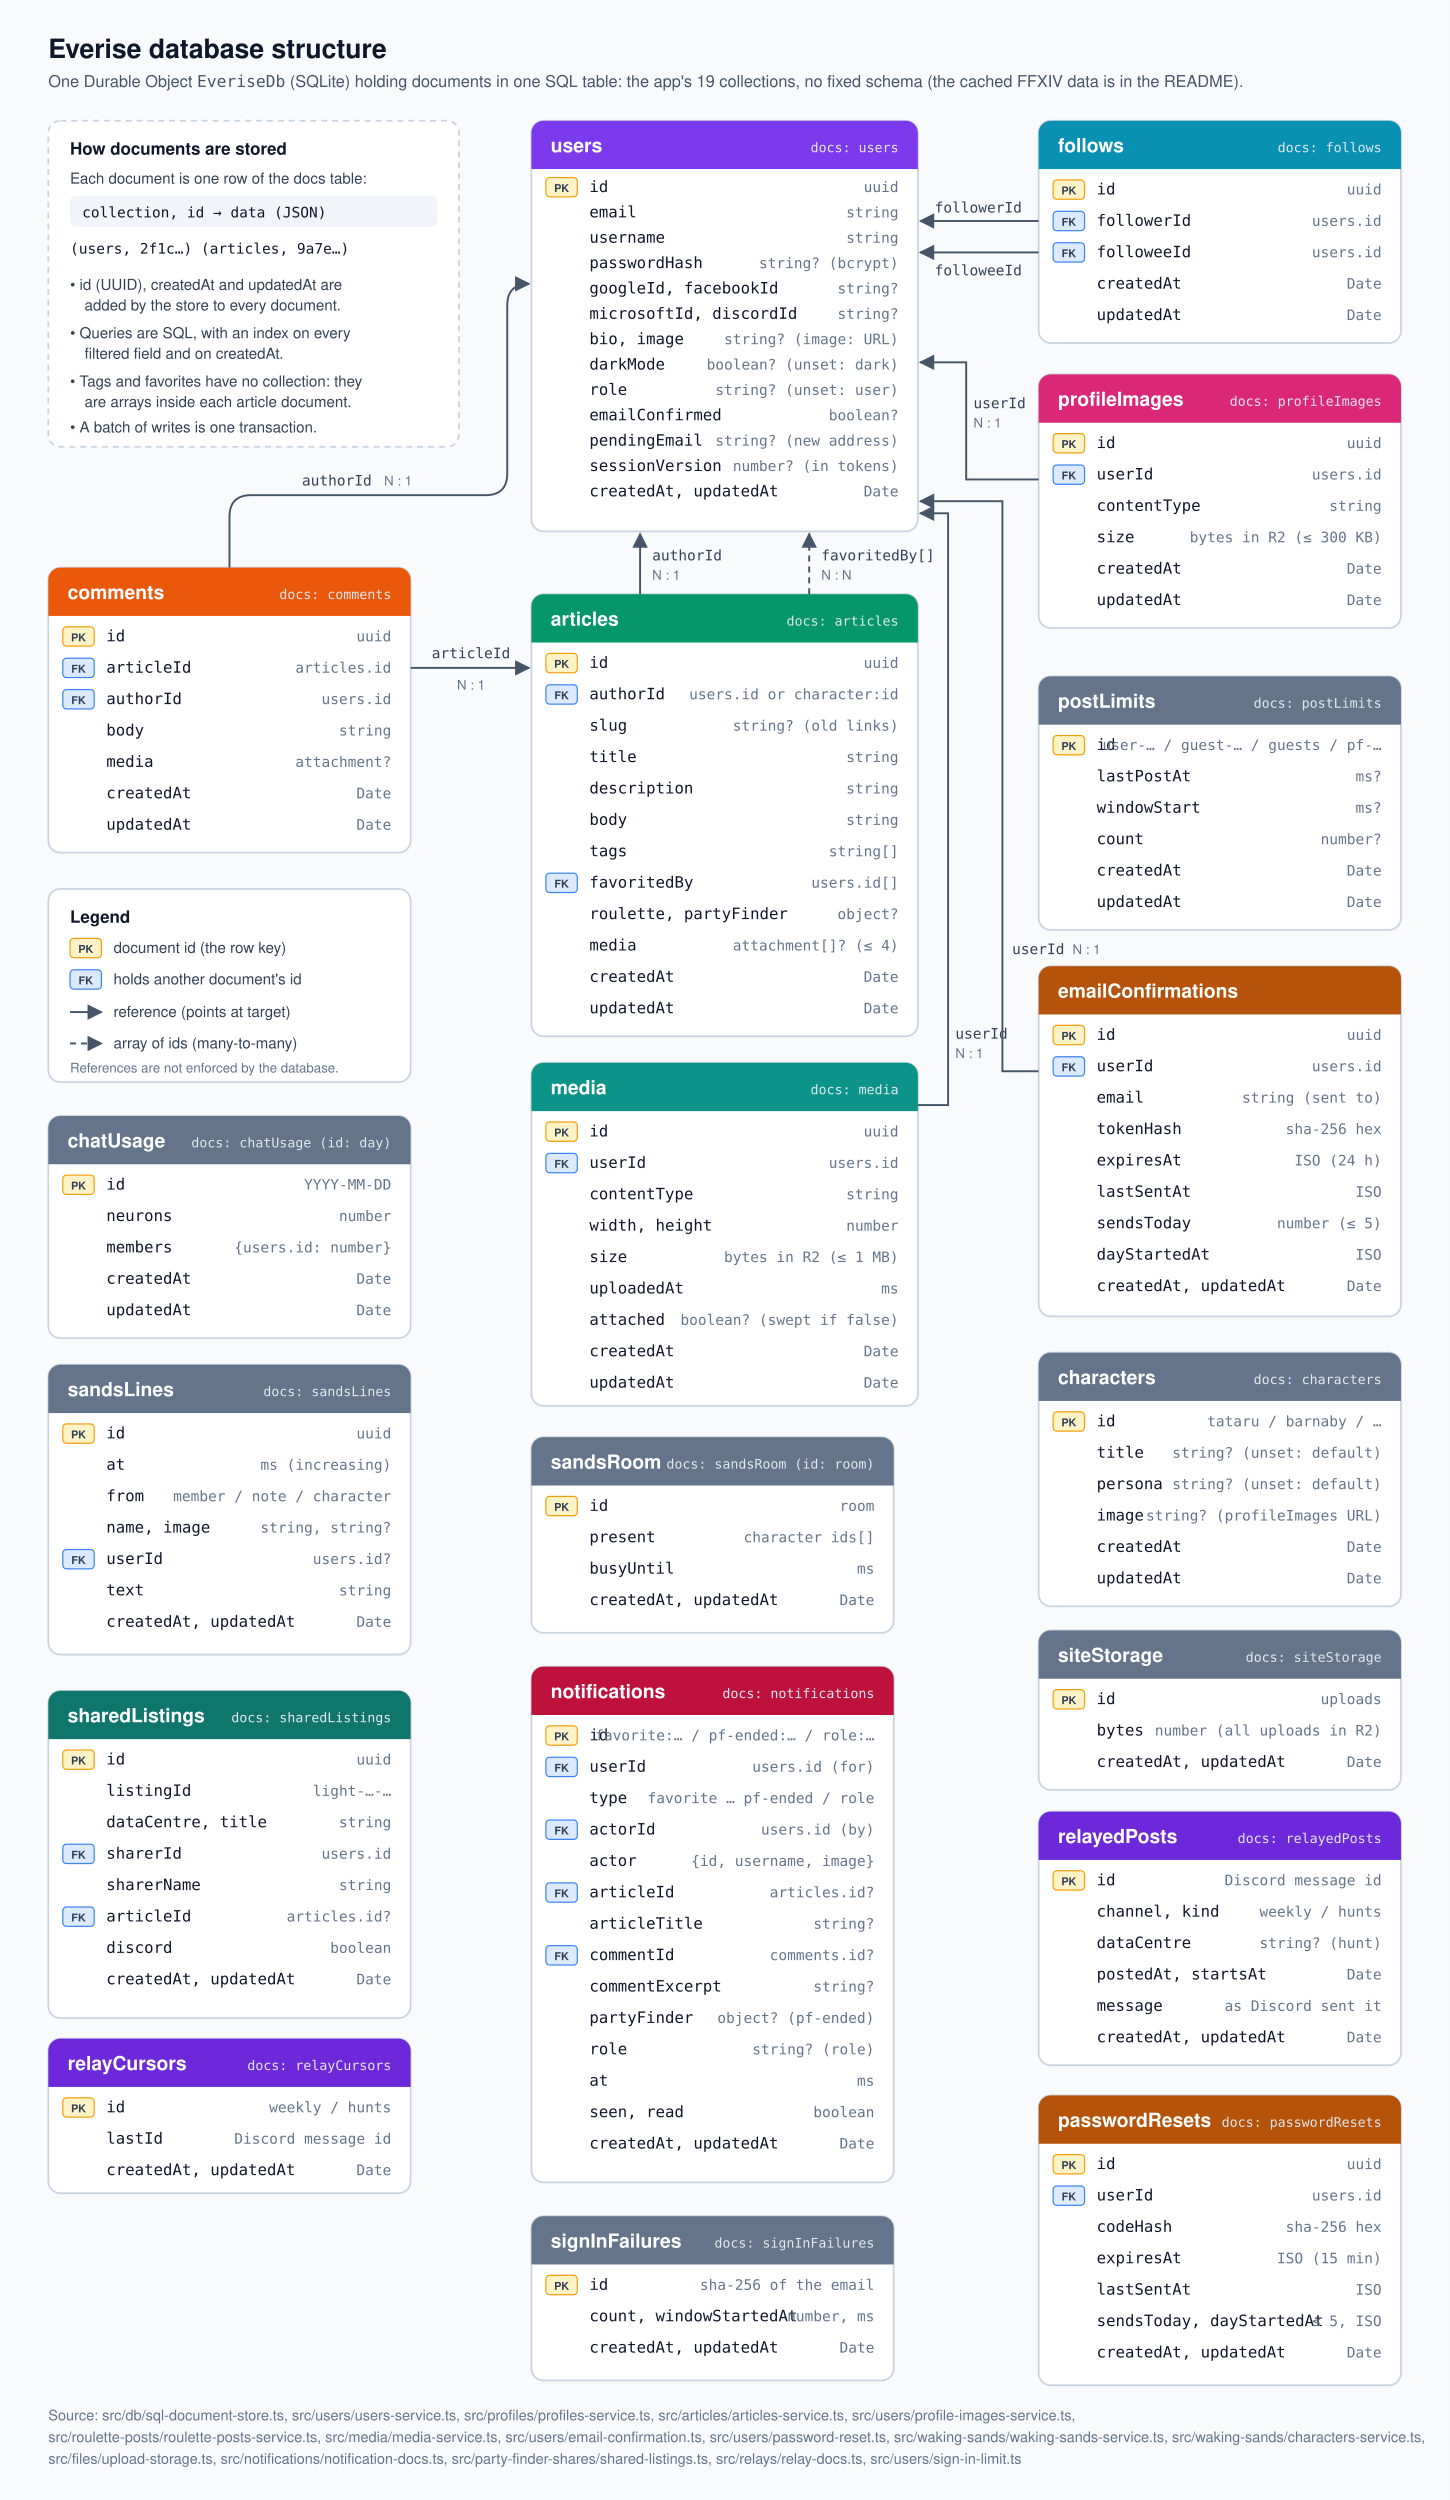
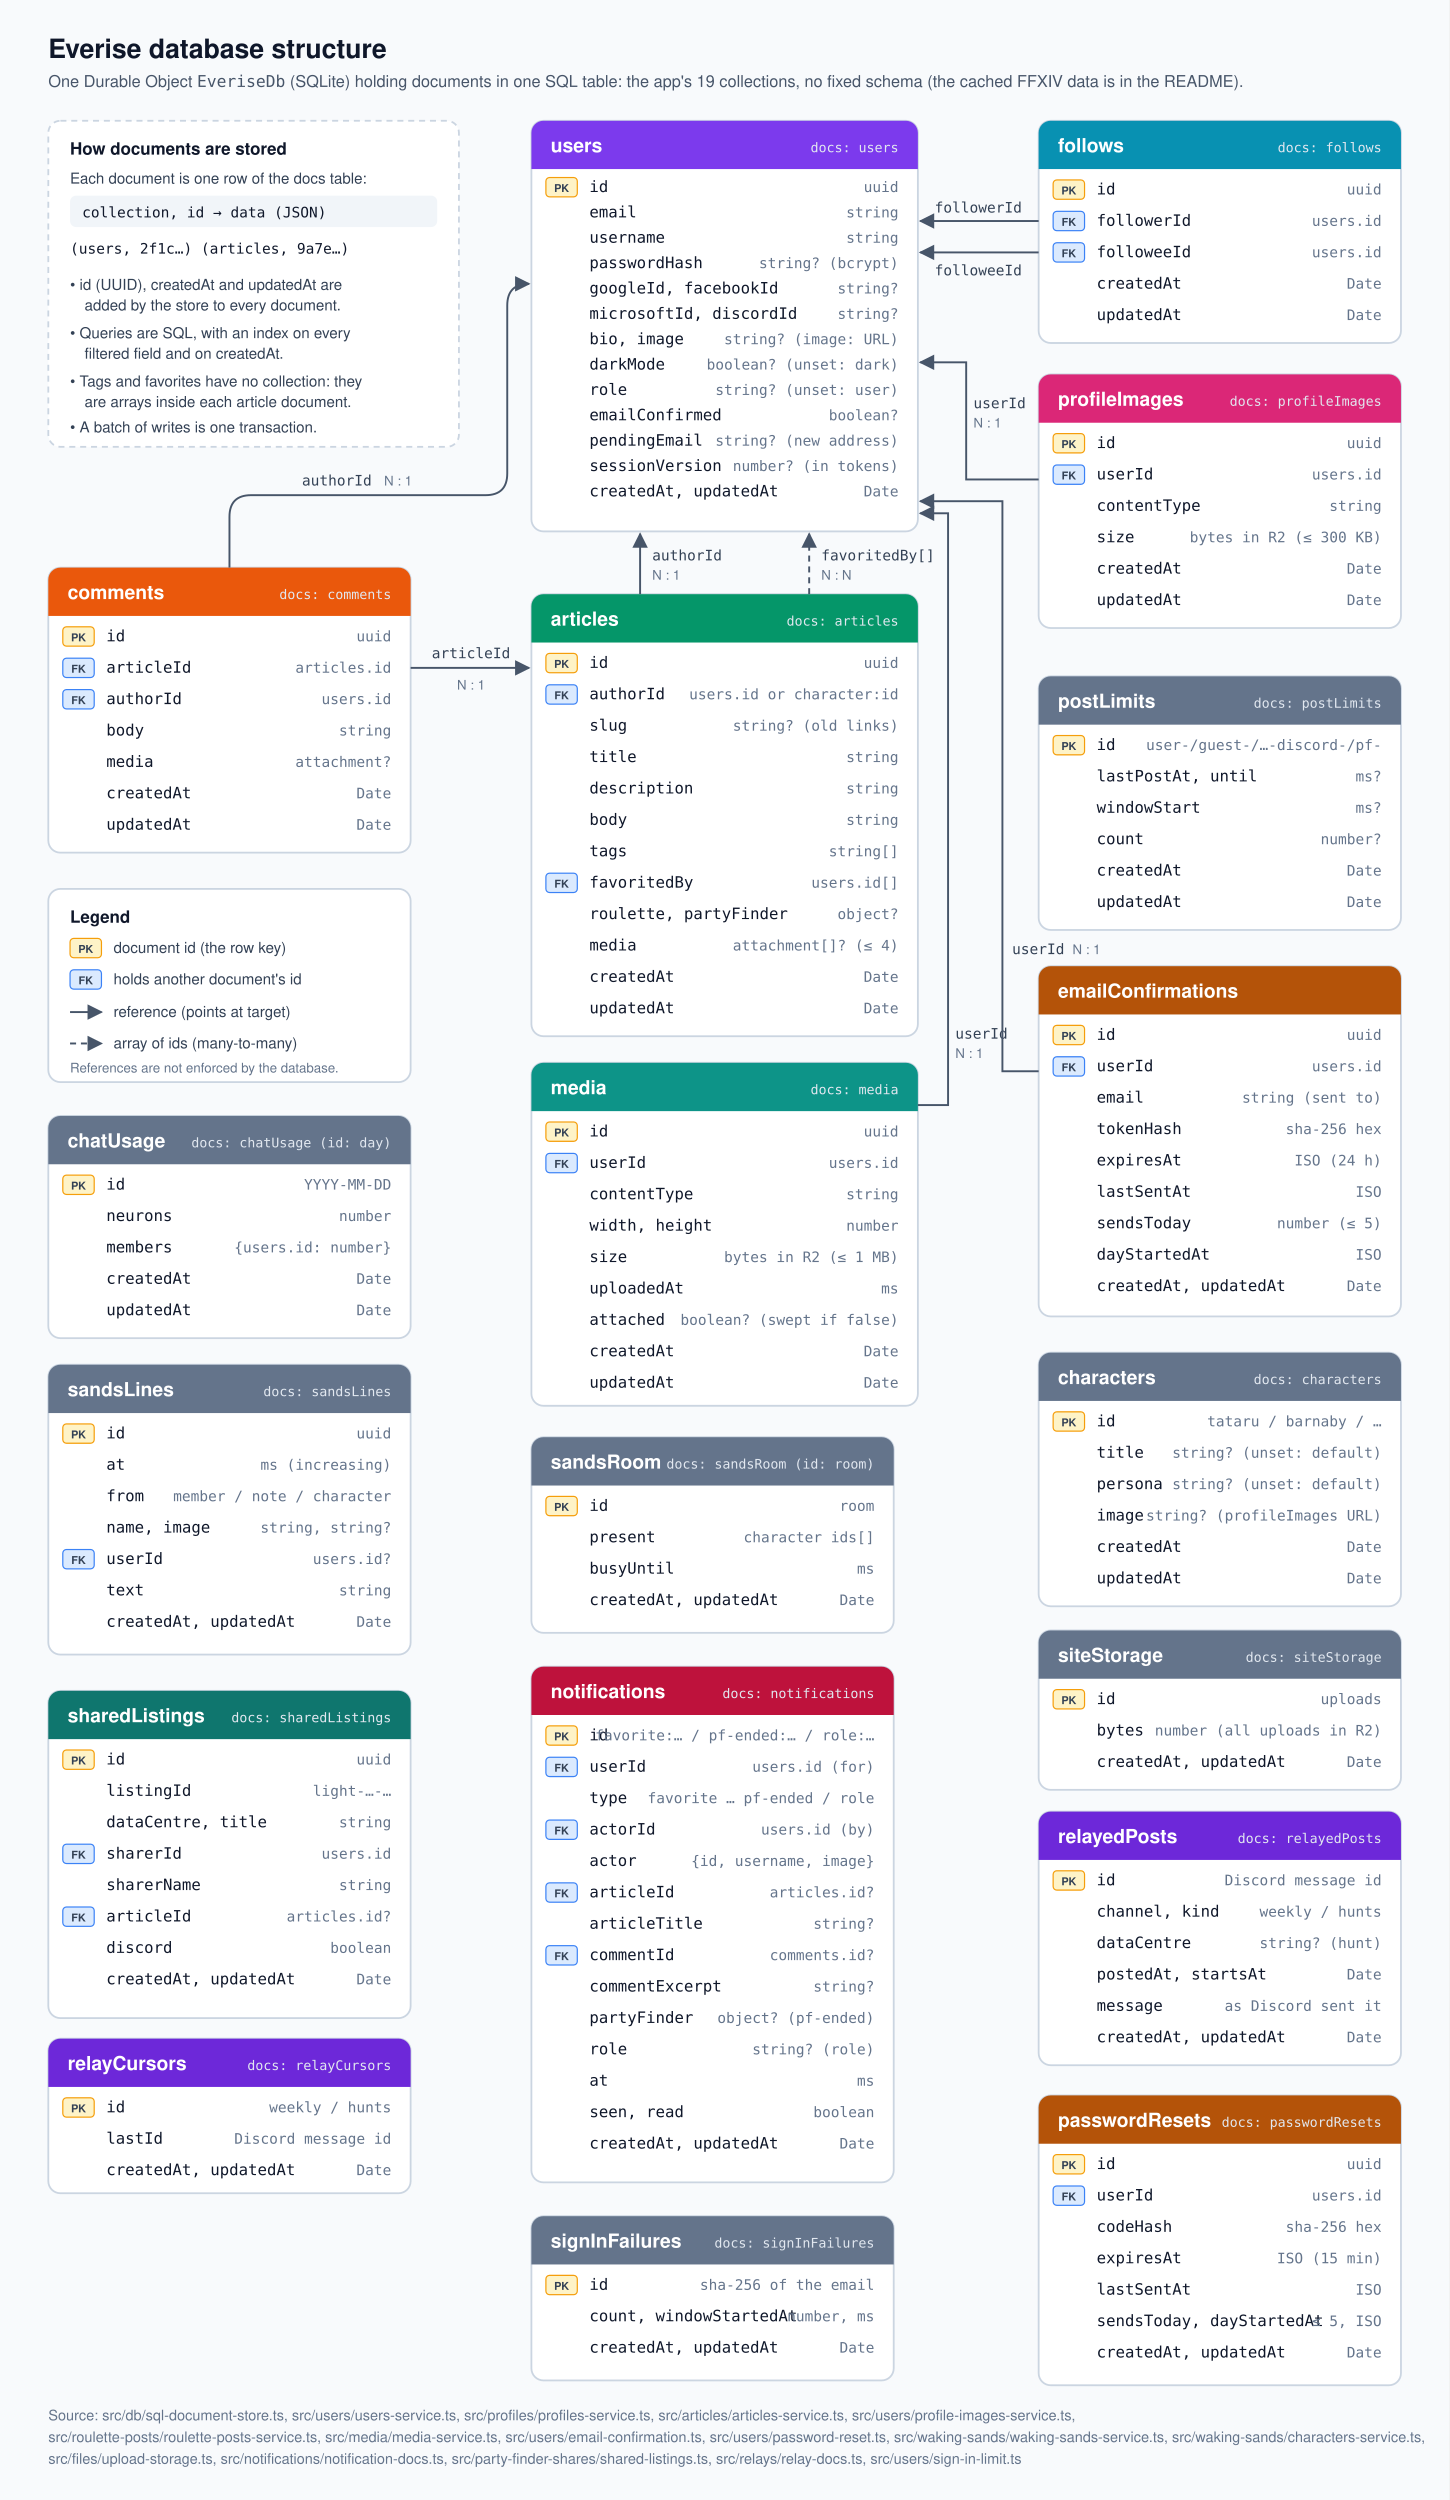
<svg xmlns="http://www.w3.org/2000/svg" width="1200" height="2070" viewBox="0 0 1200 2070" font-family="Segoe UI, Helvetica, Arial, sans-serif">
  <defs>
    <marker id="arrow" viewBox="0 0 10 10" refX="9" refY="5" markerWidth="8" markerHeight="8" orient="auto-start-reverse">
      <path d="M0,0 L10,5 L0,10 z" fill="#475569" />
    </marker>
    <style>
      .box { fill: #ffffff; stroke: #cbd5e1; stroke-width: 1.5; }
      .title { font-size: 16px; font-weight: 700; fill: #ffffff; }
      .key { font-size: 11px; fill: #e2e8f0; font-family: Consolas, Menlo, monospace; }
      .field { font-size: 13px; fill: #0f172a; font-family: Consolas, Menlo, monospace; }
      .type { font-size: 12px; fill: #64748b; font-family: Consolas, Menlo, monospace; }
      .pk { fill: #fef3c7; stroke: #f59e0b; }
      .fk { fill: #dbeafe; stroke: #3b82f6; }
      .badge { font-size: 9px; font-weight: 700; fill: #334155; }
      .rel { fill: none; stroke: #475569; stroke-width: 1.6; }
      .rel-label { font-size: 12px; fill: #334155; font-family: Consolas, Menlo, monospace; }
      .card { font-size: 11px; fill: #64748b; }
      .note-title { font-size: 14px; font-weight: 700; fill: #0f172a; }
      .note { font-size: 12.5px; fill: #334155; }
      .mono { font-family: Consolas, Menlo, monospace; font-size: 12px; fill: #0f172a; }
    </style>
  </defs>
  <rect width="1200" height="2070" fill="#f8fafc" />
  <text x="40" y="48" font-size="22" font-weight="700" fill="#0f172a">Everise database structure</text>
  <text x="40" y="72" font-size="13.5" fill="#475569">One Durable Object <tspan font-family="Consolas, Menlo, monospace">EveriseDb</tspan> (SQLite) holding documents in one SQL table: the app's 19 collections, no fixed schema (the cached FFXIV data is in the README).</text>
  <rect x="40" y="100" width="340" height="270" rx="10" fill="#ffffff" stroke="#cbd5e1" stroke-width="1.5" stroke-dasharray="5 4" />
  <text x="58" y="128" class="note-title">How documents are stored</text>
  <text x="58" y="152" class="note">Each document is one row of the docs table:</text>
  <rect x="58" y="162" width="304" height="26" rx="5" fill="#f1f5f9" />
  <text x="68" y="180" class="mono">collection, id  →  data (JSON)</text>
  <text x="58" y="210" class="mono" fill="#475569">(users, 2f1c…)  (articles, 9a7e…)</text>
  <text x="58" y="240" class="note">• id (UUID), createdAt and updatedAt are</text>
  <text x="70" y="257" class="note">added by the store to every document.</text>
  <text x="58" y="280" class="note">• Queries are SQL, with an index on every</text>
  <text x="70" y="297" class="note">filtered field and on createdAt.</text>
  <text x="58" y="320" class="note">• Tags and favorites have no collection: they</text>
  <text x="70" y="337" class="note">are arrays inside each article document.</text>
  <text x="58" y="358" class="note">• A batch of writes is one transaction.</text>
  <g>
    <rect x="440" y="100" width="320" height="340" rx="10" class="box" />
    <path d="M450,100 h300 a10,10 0 0 1 10,10 v30 h-320 v-30 a10,10 0 0 1 10,-10 z" fill="#7c3aed" />
    <text x="456" y="126" class="title">users</text>
    <text x="744" y="126" class="key" text-anchor="end">docs: users</text>
    <rect x="452" y="147" width="26" height="16" rx="3" class="pk" />
    <text x="465" y="159" class="badge" text-anchor="middle">PK</text>
    <text x="488" y="159" class="field">id</text>
    <text x="744" y="159" class="type" text-anchor="end">uuid</text>
    <text x="488" y="180" class="field">email</text>
    <text x="744" y="180" class="type" text-anchor="end">string</text>
    <text x="488" y="201" class="field">username</text>
    <text x="744" y="201" class="type" text-anchor="end">string</text>
    <text x="488" y="222" class="field">passwordHash</text>
    <text x="744" y="222" class="type" text-anchor="end">string? (bcrypt)</text>
    <text x="488" y="243" class="field">googleId, facebookId</text>
    <text x="744" y="243" class="type" text-anchor="end">string?</text>
    <text x="488" y="264" class="field">microsoftId, discordId</text>
    <text x="744" y="264" class="type" text-anchor="end">string?</text>
    <text x="488" y="285" class="field">bio, image</text>
    <text x="744" y="285" class="type" text-anchor="end">string? (image: URL)</text>
    <text x="488" y="306" class="field">darkMode</text>
    <text x="744" y="306" class="type" text-anchor="end">boolean? (unset: dark)</text>
    <text x="488" y="327" class="field">role</text>
    <text x="744" y="327" class="type" text-anchor="end">string? (unset: user)</text>
    <text x="488" y="348" class="field">emailConfirmed</text>
    <text x="744" y="348" class="type" text-anchor="end">boolean?</text>
    <text x="488" y="369" class="field">pendingEmail</text>
    <text x="744" y="369" class="type" text-anchor="end">string? (new address)</text>
    <text x="488" y="390" class="field">sessionVersion</text>
    <text x="744" y="390" class="type" text-anchor="end">number? (in tokens)</text>
    <text x="488" y="411" class="field">createdAt, updatedAt</text>
    <text x="744" y="411" class="type" text-anchor="end">Date</text>
  </g>
  <g>
    <rect x="860" y="100" width="300" height="184" rx="10" class="box" />
    <path d="M870,100 h280 a10,10 0 0 1 10,10 v30 h-300 v-30 a10,10 0 0 1 10,-10 z" fill="#0891b2" />
    <text x="876" y="126" class="title">follows</text>
    <text x="1144" y="126" class="key" text-anchor="end">docs: follows</text>
    <rect x="872" y="149" width="26" height="16" rx="3" class="pk" />
    <text x="885" y="161" class="badge" text-anchor="middle">PK</text>
    <text x="908" y="161" class="field">id</text>
    <text x="1144" y="161" class="type" text-anchor="end">uuid</text>
    <rect x="872" y="175" width="26" height="16" rx="3" class="fk" />
    <text x="885" y="187" class="badge" text-anchor="middle">FK</text>
    <text x="908" y="187" class="field">followerId</text>
    <text x="1144" y="187" class="type" text-anchor="end">users.id</text>
    <rect x="872" y="201" width="26" height="16" rx="3" class="fk" />
    <text x="885" y="213" class="badge" text-anchor="middle">FK</text>
    <text x="908" y="213" class="field">followeeId</text>
    <text x="1144" y="213" class="type" text-anchor="end">users.id</text>
    <text x="908" y="239" class="field">createdAt</text>
    <text x="1144" y="239" class="type" text-anchor="end">Date</text>
    <text x="908" y="265" class="field">updatedAt</text>
    <text x="1144" y="265" class="type" text-anchor="end">Date</text>
  </g>
  <g transform="translate(0 52)">
    <rect x="440" y="440" width="320" height="366" rx="10" class="box" />
    <path d="M450,440 h300 a10,10 0 0 1 10,10 v30 h-320 v-30 a10,10 0 0 1 10,-10 z" fill="#059669" />
    <text x="456" y="466" class="title">articles</text>
    <text x="744" y="466" class="key" text-anchor="end">docs: articles</text>
    <rect x="452" y="489" width="26" height="16" rx="3" class="pk" />
    <text x="465" y="501" class="badge" text-anchor="middle">PK</text>
    <text x="488" y="501" class="field">id</text>
    <text x="744" y="501" class="type" text-anchor="end">uuid</text>
    <rect x="452" y="515" width="26" height="16" rx="3" class="fk" />
    <text x="465" y="527" class="badge" text-anchor="middle">FK</text>
    <text x="488" y="527" class="field">authorId</text>
    <text x="744" y="527" class="type" text-anchor="end">users.id or character:id</text>
    <text x="488" y="553" class="field">slug</text>
    <text x="744" y="553" class="type" text-anchor="end">string? (old links)</text>
    <text x="488" y="579" class="field">title</text>
    <text x="744" y="579" class="type" text-anchor="end">string</text>
    <text x="488" y="605" class="field">description</text>
    <text x="744" y="605" class="type" text-anchor="end">string</text>
    <text x="488" y="631" class="field">body</text>
    <text x="744" y="631" class="type" text-anchor="end">string</text>
    <text x="488" y="657" class="field">tags</text>
    <text x="744" y="657" class="type" text-anchor="end">string[]</text>
    <rect x="452" y="671" width="26" height="16" rx="3" class="fk" />
    <text x="465" y="683" class="badge" text-anchor="middle">FK</text>
    <text x="488" y="683" class="field">favoritedBy</text>
    <text x="744" y="683" class="type" text-anchor="end">users.id[]</text>
    <text x="488" y="709" class="field">roulette, partyFinder</text>
    <text x="744" y="709" class="type" text-anchor="end">object?</text>
    <text x="488" y="735" class="field">media</text>
    <text x="744" y="735" class="type" text-anchor="end">attachment[]? (≤ 4)</text>
    <text x="488" y="761" class="field">createdAt</text>
    <text x="744" y="761" class="type" text-anchor="end">Date</text>
    <text x="488" y="787" class="field">updatedAt</text>
    <text x="744" y="787" class="type" text-anchor="end">Date</text>
  </g>
  <g>
    <rect x="40" y="470" width="300" height="236" rx="10" class="box" />
    <path d="M50,470 h280 a10,10 0 0 1 10,10 v30 h-300 v-30 a10,10 0 0 1 10,-10 z" fill="#ea580c" />
    <text x="56" y="496" class="title">comments</text>
    <text x="324" y="496" class="key" text-anchor="end">docs: comments</text>
    <rect x="52" y="519" width="26" height="16" rx="3" class="pk" />
    <text x="65" y="531" class="badge" text-anchor="middle">PK</text>
    <text x="88" y="531" class="field">id</text>
    <text x="324" y="531" class="type" text-anchor="end">uuid</text>
    <rect x="52" y="545" width="26" height="16" rx="3" class="fk" />
    <text x="65" y="557" class="badge" text-anchor="middle">FK</text>
    <text x="88" y="557" class="field">articleId</text>
    <text x="324" y="557" class="type" text-anchor="end">articles.id</text>
    <rect x="52" y="571" width="26" height="16" rx="3" class="fk" />
    <text x="65" y="583" class="badge" text-anchor="middle">FK</text>
    <text x="88" y="583" class="field">authorId</text>
    <text x="324" y="583" class="type" text-anchor="end">users.id</text>
    <text x="88" y="609" class="field">body</text>
    <text x="324" y="609" class="type" text-anchor="end">string</text>
    <text x="88" y="635" class="field">media</text>
    <text x="324" y="635" class="type" text-anchor="end">attachment?</text>
    <text x="88" y="661" class="field">createdAt</text>
    <text x="324" y="661" class="type" text-anchor="end">Date</text>
    <text x="88" y="687" class="field">updatedAt</text>
    <text x="324" y="687" class="type" text-anchor="end">Date</text>
  </g>
  <path d="M860,183 H762" class="rel" marker-end="url(#arrow)" />
  <text x="810" y="176" class="rel-label" text-anchor="middle">followerId</text>
  <path d="M860,209 H762" class="rel" marker-end="url(#arrow)" />
  <text x="810" y="228" class="rel-label" text-anchor="middle">followeeId</text>
  <path d="M530,492 V442" class="rel" marker-end="url(#arrow)" />
  <text x="540" y="464" class="rel-label">authorId</text>
  <text x="540" y="480" class="card">N : 1</text>
  <path d="M670,492 V442" class="rel" stroke-dasharray="5 4" marker-end="url(#arrow)" />
  <text x="680" y="464" class="rel-label">favoritedBy[]</text>
  <text x="680" y="480" class="card">N : N</text>
  <path d="M340,553 H438" class="rel" marker-end="url(#arrow)" />
  <text x="390" y="545" class="rel-label" text-anchor="middle">articleId</text>
  <text x="390" y="571" class="card" text-anchor="middle">N : 1</text>
  <path d="M190,470 V428 Q190,410 208,410 H402 Q420,410 420,392 V253 Q420,235 438,235" class="rel" marker-end="url(#arrow)" />
  <text x="250" y="402" class="rel-label">authorId</text>
  <text x="318" y="402" class="card">N : 1</text>
  <g>
    <rect x="860" y="310" width="300" height="210" rx="10" class="box" />
    <path d="M870,310 h280 a10,10 0 0 1 10,10 v30 h-300 v-30 a10,10 0 0 1 10,-10 z" fill="#db2777" />
    <text x="876" y="336" class="title">profileImages</text>
    <text x="1144" y="336" class="key" text-anchor="end">docs: profileImages</text>
    <rect x="872" y="359" width="26" height="16" rx="3" class="pk" />
    <text x="885" y="371" class="badge" text-anchor="middle">PK</text>
    <text x="908" y="371" class="field">id</text>
    <text x="1144" y="371" class="type" text-anchor="end">uuid</text>
    <rect x="872" y="385" width="26" height="16" rx="3" class="fk" />
    <text x="885" y="397" class="badge" text-anchor="middle">FK</text>
    <text x="908" y="397" class="field">userId</text>
    <text x="1144" y="397" class="type" text-anchor="end">users.id</text>
    <text x="908" y="423" class="field">contentType</text>
    <text x="1144" y="423" class="type" text-anchor="end">string</text>
    <text x="908" y="449" class="field">size</text>
    <text x="1144" y="449" class="type" text-anchor="end">bytes in R2 (≤ 300 KB)</text>
    <text x="908" y="475" class="field">createdAt</text>
    <text x="1144" y="475" class="type" text-anchor="end">Date</text>
    <text x="908" y="501" class="field">updatedAt</text>
    <text x="1144" y="501" class="type" text-anchor="end">Date</text>
  </g>
  <path d="M860,397 H800 V300 H762" class="rel" marker-end="url(#arrow)" />
  <text x="806" y="338" class="rel-label">userId</text>
  <text x="806" y="354" class="card">N : 1</text>
  <g>
    <rect x="860" y="560" width="300" height="210" rx="10" class="box" />
    <path d="M870,560 h280 a10,10 0 0 1 10,10 v30 h-300 v-30 a10,10 0 0 1 10,-10 z" fill="#64748b" />
    <text x="876" y="586" class="title">postLimits</text>
    <text x="1144" y="586" class="key" text-anchor="end">docs: postLimits</text>
    <rect x="872" y="609" width="26" height="16" rx="3" class="pk" />
    <text x="885" y="621" class="badge" text-anchor="middle">PK</text>
    <text x="908" y="621" class="field">id</text>
-     <text x="1144" y="621" class="type" text-anchor="end">user-… / guest-… / guests / pf-…</text>
-     <text x="908" y="647" class="field">lastPostAt</text>
+     <text x="1144" y="621" class="type" text-anchor="end">user-/guest-/…-discord-/pf-</text>
+     <text x="908" y="647" class="field">lastPostAt, until</text>
    <text x="1144" y="647" class="type" text-anchor="end">ms?</text>
    <text x="908" y="673" class="field">windowStart</text>
    <text x="1144" y="673" class="type" text-anchor="end">ms?</text>
    <text x="908" y="699" class="field">count</text>
    <text x="1144" y="699" class="type" text-anchor="end">number?</text>
    <text x="908" y="725" class="field">createdAt</text>
    <text x="1144" y="725" class="type" text-anchor="end">Date</text>
    <text x="908" y="751" class="field">updatedAt</text>
    <text x="1144" y="751" class="type" text-anchor="end">Date</text>
  </g>
  <g>
    <rect x="440" y="880" width="320" height="284" rx="10" class="box" />
    <path d="M450,880 h300 a10,10 0 0 1 10,10 v30 h-320 v-30 a10,10 0 0 1 10,-10 z" fill="#0d9488" />
    <text x="456" y="906" class="title">media</text>
    <text x="744" y="906" class="key" text-anchor="end">docs: media</text>
    <rect x="452" y="929" width="26" height="16" rx="3" class="pk" />
    <text x="465" y="941" class="badge" text-anchor="middle">PK</text>
    <text x="488" y="941" class="field">id</text>
    <text x="744" y="941" class="type" text-anchor="end">uuid</text>
    <rect x="452" y="955" width="26" height="16" rx="3" class="fk" />
    <text x="465" y="967" class="badge" text-anchor="middle">FK</text>
    <text x="488" y="967" class="field">userId</text>
    <text x="744" y="967" class="type" text-anchor="end">users.id</text>
    <text x="488" y="993" class="field">contentType</text>
    <text x="744" y="993" class="type" text-anchor="end">string</text>
    <text x="488" y="1019" class="field">width, height</text>
    <text x="744" y="1019" class="type" text-anchor="end">number</text>
    <text x="488" y="1045" class="field">size</text>
    <text x="744" y="1045" class="type" text-anchor="end">bytes in R2 (≤ 1 MB)</text>
    <text x="488" y="1071" class="field">uploadedAt</text>
    <text x="744" y="1071" class="type" text-anchor="end">ms</text>
    <text x="488" y="1097" class="field">attached</text>
    <text x="744" y="1097" class="type" text-anchor="end">boolean? (swept if false)</text>
    <text x="488" y="1123" class="field">createdAt</text>
    <text x="744" y="1123" class="type" text-anchor="end">Date</text>
    <text x="488" y="1149" class="field">updatedAt</text>
    <text x="744" y="1149" class="type" text-anchor="end">Date</text>
  </g>
  <path d="M760,915 H785 V425 H762" class="rel" marker-end="url(#arrow)" />
  <text x="791" y="860" class="rel-label">userId</text>
  <text x="791" y="876" class="card">N : 1</text>
  <g>
    <rect x="860" y="800" width="300" height="290" rx="10" class="box" />
    <path d="M870,800 h280 a10,10 0 0 1 10,10 v30 h-300 v-30 a10,10 0 0 1 10,-10 z" fill="#b45309" />
    <text x="876" y="826" class="title">emailConfirmations</text>
    <rect x="872" y="849" width="26" height="16" rx="3" class="pk" />
    <text x="885" y="861" class="badge" text-anchor="middle">PK</text>
    <text x="908" y="861" class="field">id</text>
    <text x="1144" y="861" class="type" text-anchor="end">uuid</text>
    <rect x="872" y="875" width="26" height="16" rx="3" class="fk" />
    <text x="885" y="887" class="badge" text-anchor="middle">FK</text>
    <text x="908" y="887" class="field">userId</text>
    <text x="1144" y="887" class="type" text-anchor="end">users.id</text>
    <text x="908" y="913" class="field">email</text>
    <text x="1144" y="913" class="type" text-anchor="end">string (sent to)</text>
    <text x="908" y="939" class="field">tokenHash</text>
    <text x="1144" y="939" class="type" text-anchor="end">sha-256 hex</text>
    <text x="908" y="965" class="field">expiresAt</text>
    <text x="1144" y="965" class="type" text-anchor="end">ISO (24 h)</text>
    <text x="908" y="991" class="field">lastSentAt</text>
    <text x="1144" y="991" class="type" text-anchor="end">ISO</text>
    <text x="908" y="1017" class="field">sendsToday</text>
    <text x="1144" y="1017" class="type" text-anchor="end">number (≤ 5)</text>
    <text x="908" y="1043" class="field">dayStartedAt</text>
    <text x="1144" y="1043" class="type" text-anchor="end">ISO</text>
    <text x="908" y="1069" class="field">createdAt, updatedAt</text>
    <text x="1144" y="1069" class="type" text-anchor="end">Date</text>
  </g>
  <path d="M860,887 H830 V415 H762" class="rel" marker-end="url(#arrow)" />
  <text x="838" y="790" class="rel-label">userId</text>
  <text x="888" y="790" class="card">N : 1</text>
  <g>
    <rect x="40" y="924" width="300" height="184" rx="10" class="box" />
    <path d="M50,924 h280 a10,10 0 0 1 10,10 v30 h-300 v-30 a10,10 0 0 1 10,-10 z" fill="#64748b" />
    <text x="56" y="950" class="title">chatUsage</text>
    <text x="324" y="950" class="key" text-anchor="end">docs: chatUsage (id: day)</text>
    <rect x="52" y="973" width="26" height="16" rx="3" class="pk" />
    <text x="65" y="985" class="badge" text-anchor="middle">PK</text>
    <text x="88" y="985" class="field">id</text>
    <text x="324" y="985" class="type" text-anchor="end">YYYY-MM-DD</text>
    <text x="88" y="1011" class="field">neurons</text>
    <text x="324" y="1011" class="type" text-anchor="end">number</text>
    <text x="88" y="1037" class="field">members</text>
    <text x="324" y="1037" class="type" text-anchor="end">{users.id: number}</text>
    <text x="88" y="1063" class="field">createdAt</text>
    <text x="324" y="1063" class="type" text-anchor="end">Date</text>
    <text x="88" y="1089" class="field">updatedAt</text>
    <text x="324" y="1089" class="type" text-anchor="end">Date</text>
  </g>
  <g>
    <rect x="860" y="1350" width="300" height="132" rx="10" class="box" />
    <path d="M870,1350 h280 a10,10 0 0 1 10,10 v30 h-300 v-30 a10,10 0 0 1 10,-10 z" fill="#64748b" />
    <text x="876" y="1376" class="title">siteStorage</text>
    <text x="1144" y="1376" class="key" text-anchor="end">docs: siteStorage</text>
    <rect x="872" y="1399" width="26" height="16" rx="3" class="pk" />
    <text x="885" y="1411" class="badge" text-anchor="middle">PK</text>
    <text x="908" y="1411" class="field">id</text>
    <text x="1144" y="1411" class="type" text-anchor="end">uploads</text>
    <text x="908" y="1437" class="field">bytes</text>
    <text x="1144" y="1437" class="type" text-anchor="end">number (all uploads in R2)</text>
    <text x="908" y="1463" class="field">createdAt, updatedAt</text>
    <text x="1144" y="1463" class="type" text-anchor="end">Date</text>
  </g>
  <g>
    <rect x="860" y="1120" width="300" height="210" rx="10" class="box" />
    <path d="M870,1120 h280 a10,10 0 0 1 10,10 v30 h-300 v-30 a10,10 0 0 1 10,-10 z" fill="#64748b" />
    <text x="876" y="1146" class="title">characters</text>
    <text x="1144" y="1146" class="key" text-anchor="end">docs: characters</text>
    <rect x="872" y="1169" width="26" height="16" rx="3" class="pk" />
    <text x="885" y="1181" class="badge" text-anchor="middle">PK</text>
    <text x="908" y="1181" class="field">id</text>
    <text x="1144" y="1181" class="type" text-anchor="end">tataru / barnaby / …</text>
    <text x="908" y="1207" class="field">title</text>
    <text x="1144" y="1207" class="type" text-anchor="end">string? (unset: default)</text>
    <text x="908" y="1233" class="field">persona</text>
    <text x="1144" y="1233" class="type" text-anchor="end">string? (unset: default)</text>
    <text x="908" y="1259" class="field">image</text>
    <text x="1144" y="1259" class="type" text-anchor="end">string? (profileImages URL)</text>
    <text x="908" y="1285" class="field">createdAt</text>
    <text x="1144" y="1285" class="type" text-anchor="end">Date</text>
    <text x="908" y="1311" class="field">updatedAt</text>
    <text x="1144" y="1311" class="type" text-anchor="end">Date</text>
  </g>
  <g>
    <rect x="40" y="1130" width="300" height="240" rx="10" class="box" />
    <path d="M50,1130 h280 a10,10 0 0 1 10,10 v30 h-300 v-30 a10,10 0 0 1 10,-10 z" fill="#64748b" />
    <text x="56" y="1156" class="title">sandsLines</text>
    <text x="324" y="1156" class="key" text-anchor="end">docs: sandsLines</text>
    <rect x="52" y="1179" width="26" height="16" rx="3" class="pk" />
    <text x="65" y="1191" class="badge" text-anchor="middle">PK</text>
    <text x="88" y="1191" class="field">id</text>
    <text x="324" y="1191" class="type" text-anchor="end">uuid</text>
    <text x="88" y="1217" class="field">at</text>
    <text x="324" y="1217" class="type" text-anchor="end">ms (increasing)</text>
    <text x="88" y="1243" class="field">from</text>
    <text x="324" y="1243" class="type" text-anchor="end">member / note / character</text>
    <text x="88" y="1269" class="field">name, image</text>
    <text x="324" y="1269" class="type" text-anchor="end">string, string?</text>
    <rect x="52" y="1283" width="26" height="16" rx="3" class="fk" />
    <text x="65" y="1295" class="badge" text-anchor="middle">FK</text>
    <text x="88" y="1295" class="field">userId</text>
    <text x="324" y="1295" class="type" text-anchor="end">users.id?</text>
    <text x="88" y="1321" class="field">text</text>
    <text x="324" y="1321" class="type" text-anchor="end">string</text>
    <text x="88" y="1347" class="field">createdAt, updatedAt</text>
    <text x="324" y="1347" class="type" text-anchor="end">Date</text>
  </g>
  <g>
    <rect x="440" y="1190" width="300" height="162" rx="10" class="box" />
    <path d="M450,1190 h280 a10,10 0 0 1 10,10 v30 h-300 v-30 a10,10 0 0 1 10,-10 z" fill="#64748b" />
    <text x="456" y="1216" class="title">sandsRoom</text>
    <text x="724" y="1216" class="key" text-anchor="end">docs: sandsRoom (id: room)</text>
    <rect x="452" y="1239" width="26" height="16" rx="3" class="pk" />
    <text x="465" y="1251" class="badge" text-anchor="middle">PK</text>
    <text x="488" y="1251" class="field">id</text>
    <text x="724" y="1251" class="type" text-anchor="end">room</text>
    <text x="488" y="1277" class="field">present</text>
    <text x="724" y="1277" class="type" text-anchor="end">character ids[]</text>
    <text x="488" y="1303" class="field">busyUntil</text>
    <text x="724" y="1303" class="type" text-anchor="end">ms</text>
    <text x="488" y="1329" class="field">createdAt, updatedAt</text>
    <text x="724" y="1329" class="type" text-anchor="end">Date</text>
  </g>
  <g>
    <rect x="440" y="1380" width="300" height="427" rx="10" class="box" />
    <path d="M450,1380 h280 a10,10 0 0 1 10,10 v30 h-300 v-30 a10,10 0 0 1 10,-10 z" fill="#be123c" />
    <text x="456" y="1406" class="title">notifications</text>
    <text x="724" y="1406" class="key" text-anchor="end">docs: notifications</text>
    <rect x="452" y="1429" width="26" height="16" rx="3" class="pk" />
    <text x="465" y="1441" class="badge" text-anchor="middle">PK</text>
    <text x="488" y="1441" class="field">id</text>
    <text x="724" y="1441" class="type" text-anchor="end">favorite:… / pf-ended:… / role:…</text>
    <rect x="452" y="1455" width="26" height="16" rx="3" class="fk" />
    <text x="465" y="1467" class="badge" text-anchor="middle">FK</text>
    <text x="488" y="1467" class="field">userId</text>
    <text x="724" y="1467" class="type" text-anchor="end">users.id (for)</text>
    <text x="488" y="1493" class="field">type</text>
    <text x="724" y="1493" class="type" text-anchor="end">favorite … pf-ended / role</text>
    <rect x="452" y="1507" width="26" height="16" rx="3" class="fk" />
    <text x="465" y="1519" class="badge" text-anchor="middle">FK</text>
    <text x="488" y="1519" class="field">actorId</text>
    <text x="724" y="1519" class="type" text-anchor="end">users.id (by)</text>
    <text x="488" y="1545" class="field">actor</text>
    <text x="724" y="1545" class="type" text-anchor="end">{id, username, image}</text>
    <rect x="452" y="1559" width="26" height="16" rx="3" class="fk" />
    <text x="465" y="1571" class="badge" text-anchor="middle">FK</text>
    <text x="488" y="1571" class="field">articleId</text>
    <text x="724" y="1571" class="type" text-anchor="end">articles.id?</text>
    <text x="488" y="1597" class="field">articleTitle</text>
    <text x="724" y="1597" class="type" text-anchor="end">string?</text>
    <rect x="452" y="1611" width="26" height="16" rx="3" class="fk" />
    <text x="465" y="1623" class="badge" text-anchor="middle">FK</text>
    <text x="488" y="1623" class="field">commentId</text>
    <text x="724" y="1623" class="type" text-anchor="end">comments.id?</text>
    <text x="488" y="1649" class="field">commentExcerpt</text>
    <text x="724" y="1649" class="type" text-anchor="end">string?</text>
    <text x="488" y="1675" class="field">partyFinder</text>
    <text x="724" y="1675" class="type" text-anchor="end">object? (pf-ended)</text>
    <text x="488" y="1701" class="field">role</text>
    <text x="724" y="1701" class="type" text-anchor="end">string? (role)</text>
    <text x="488" y="1727" class="field">at</text>
    <text x="724" y="1727" class="type" text-anchor="end">ms</text>
    <text x="488" y="1753" class="field">seen, read</text>
    <text x="724" y="1753" class="type" text-anchor="end">boolean</text>
    <text x="488" y="1779" class="field">createdAt, updatedAt</text>
    <text x="724" y="1779" class="type" text-anchor="end">Date</text>
  </g>
  <g>
    <rect x="40" y="1400" width="300" height="271" rx="10" class="box" />
    <path d="M50,1400 h280 a10,10 0 0 1 10,10 v30 h-300 v-30 a10,10 0 0 1 10,-10 z" fill="#0f766e" />
    <text x="56" y="1426" class="title">sharedListings</text>
    <text x="324" y="1426" class="key" text-anchor="end">docs: sharedListings</text>
    <rect x="52" y="1449" width="26" height="16" rx="3" class="pk" />
    <text x="65" y="1461" class="badge" text-anchor="middle">PK</text>
    <text x="88" y="1461" class="field">id</text>
    <text x="324" y="1461" class="type" text-anchor="end">uuid</text>
    <text x="88" y="1487" class="field">listingId</text>
    <text x="324" y="1487" class="type" text-anchor="end">light-…-…</text>
    <text x="88" y="1513" class="field">dataCentre, title</text>
    <text x="324" y="1513" class="type" text-anchor="end">string</text>
    <rect x="52" y="1527" width="26" height="16" rx="3" class="fk" />
    <text x="65" y="1539" class="badge" text-anchor="middle">FK</text>
    <text x="88" y="1539" class="field">sharerId</text>
    <text x="324" y="1539" class="type" text-anchor="end">users.id</text>
    <text x="88" y="1565" class="field">sharerName</text>
    <text x="324" y="1565" class="type" text-anchor="end">string</text>
    <rect x="52" y="1579" width="26" height="16" rx="3" class="fk" />
    <text x="65" y="1591" class="badge" text-anchor="middle">FK</text>
    <text x="88" y="1591" class="field">articleId</text>
    <text x="324" y="1591" class="type" text-anchor="end">articles.id?</text>
    <text x="88" y="1617" class="field">discord</text>
    <text x="324" y="1617" class="type" text-anchor="end">boolean</text>
    <text x="88" y="1643" class="field">createdAt, updatedAt</text>
    <text x="324" y="1643" class="type" text-anchor="end">Date</text>
  </g>
  <g>
    <rect x="860" y="1500" width="300" height="210" rx="10" class="box" />
    <path d="M870,1500 h280 a10,10 0 0 1 10,10 v30 h-300 v-30 a10,10 0 0 1 10,-10 z" fill="#6d28d9" />
    <text x="876" y="1526" class="title">relayedPosts</text>
    <text x="1144" y="1526" class="key" text-anchor="end">docs: relayedPosts</text>
    <rect x="872" y="1549" width="26" height="16" rx="3" class="pk" />
    <text x="885" y="1561" class="badge" text-anchor="middle">PK</text>
    <text x="908" y="1561" class="field">id</text>
    <text x="1144" y="1561" class="type" text-anchor="end">Discord message id</text>
    <text x="908" y="1587" class="field">channel, kind</text>
    <text x="1144" y="1587" class="type" text-anchor="end">weekly / hunts</text>
    <text x="908" y="1613" class="field">dataCentre</text>
    <text x="1144" y="1613" class="type" text-anchor="end">string? (hunt)</text>
    <text x="908" y="1639" class="field">postedAt, startsAt</text>
    <text x="1144" y="1639" class="type" text-anchor="end">Date</text>
    <text x="908" y="1665" class="field">message</text>
    <text x="1144" y="1665" class="type" text-anchor="end">as Discord sent it</text>
    <text x="908" y="1691" class="field">createdAt, updatedAt</text>
    <text x="1144" y="1691" class="type" text-anchor="end">Date</text>
  </g>
  <g>
    <rect x="40" y="1688" width="300" height="128" rx="10" class="box" />
    <path d="M50,1688 h280 a10,10 0 0 1 10,10 v30 h-300 v-30 a10,10 0 0 1 10,-10 z" fill="#6d28d9" />
    <text x="56" y="1714" class="title">relayCursors</text>
    <text x="324" y="1714" class="key" text-anchor="end">docs: relayCursors</text>
    <rect x="52" y="1737" width="26" height="16" rx="3" class="pk" />
    <text x="65" y="1749" class="badge" text-anchor="middle">PK</text>
    <text x="88" y="1749" class="field">id</text>
    <text x="324" y="1749" class="type" text-anchor="end">weekly / hunts</text>
    <text x="88" y="1775" class="field">lastId</text>
    <text x="324" y="1775" class="type" text-anchor="end">Discord message id</text>
    <text x="88" y="1801" class="field">createdAt, updatedAt</text>
    <text x="324" y="1801" class="type" text-anchor="end">Date</text>
  </g>
  <g transform="translate(0 26)">
    <rect x="40" y="710" width="300" height="160" rx="10" fill="#ffffff" stroke="#cbd5e1" stroke-width="1.5" />
    <text x="58" y="738" class="note-title">Legend</text>
    <rect x="58" y="751" width="26" height="16" rx="3" class="pk" />
    <text x="71" y="763" class="badge" text-anchor="middle">PK</text>
    <text x="94" y="763" class="note">document id (the row key)</text>
    <rect x="58" y="777" width="26" height="16" rx="3" class="fk" />
    <text x="71" y="789" class="badge" text-anchor="middle">FK</text>
    <text x="94" y="789" class="note">holds another document's id</text>
    <path d="M58,812 H84" class="rel" marker-end="url(#arrow)" />
    <text x="94" y="816" class="note">reference (points at target)</text>
    <path d="M58,838 H84" class="rel" stroke-dasharray="5 4" marker-end="url(#arrow)" />
    <text x="94" y="842" class="note">array of ids (many-to-many)</text>
    <text x="58" y="862" class="card">References are not enforced by the database.</text>
  </g>
  <g>
    <rect x="860" y="1735" width="300" height="240" rx="10" class="box" />
    <path d="M870,1735 h280 a10,10 0 0 1 10,10 v30 h-300 v-30 a10,10 0 0 1 10,-10 z" fill="#b45309" />
    <text x="876" y="1761" class="title">passwordResets</text>
    <text x="1144" y="1761" class="key" text-anchor="end">docs: passwordResets</text>
    <rect x="872" y="1784" width="26" height="16" rx="3" class="pk" />
    <text x="885" y="1796" class="badge" text-anchor="middle">PK</text>
    <text x="908" y="1796" class="field">id</text>
    <text x="1144" y="1796" class="type" text-anchor="end">uuid</text>
    <rect x="872" y="1810" width="26" height="16" rx="3" class="fk" />
    <text x="885" y="1822" class="badge" text-anchor="middle">FK</text>
    <text x="908" y="1822" class="field">userId</text>
    <text x="1144" y="1822" class="type" text-anchor="end">users.id</text>
    <text x="908" y="1848" class="field">codeHash</text>
    <text x="1144" y="1848" class="type" text-anchor="end">sha-256 hex</text>
    <text x="908" y="1874" class="field">expiresAt</text>
    <text x="1144" y="1874" class="type" text-anchor="end">ISO (15 min)</text>
    <text x="908" y="1900" class="field">lastSentAt</text>
    <text x="1144" y="1900" class="type" text-anchor="end">ISO</text>
    <text x="908" y="1926" class="field">sendsToday, dayStartedAt</text>
    <text x="1144" y="1926" class="type" text-anchor="end">≤ 5, ISO</text>
    <text x="908" y="1952" class="field">createdAt, updatedAt</text>
    <text x="1144" y="1952" class="type" text-anchor="end">Date</text>
  </g>
  <g>
    <rect x="440" y="1835" width="300" height="136" rx="10" class="box" />
    <path d="M450,1835 h280 a10,10 0 0 1 10,10 v30 h-300 v-30 a10,10 0 0 1 10,-10 z" fill="#64748b" />
    <text x="456" y="1861" class="title">signInFailures</text>
    <text x="724" y="1861" class="key" text-anchor="end">docs: signInFailures</text>
    <rect x="452" y="1884" width="26" height="16" rx="3" class="pk" />
    <text x="465" y="1896" class="badge" text-anchor="middle">PK</text>
    <text x="488" y="1896" class="field">id</text>
    <text x="724" y="1896" class="type" text-anchor="end">sha-256 of the email</text>
    <text x="488" y="1922" class="field">count, windowStartedAt</text>
    <text x="724" y="1922" class="type" text-anchor="end">number, ms</text>
    <text x="488" y="1948" class="field">createdAt, updatedAt</text>
    <text x="724" y="1948" class="type" text-anchor="end">Date</text>
  </g>
  <text x="40" y="2004" font-size="12" fill="#64748b">Source: src/db/sql-document-store.ts, src/users/users-service.ts, src/profiles/profiles-service.ts, src/articles/articles-service.ts, src/users/profile-images-service.ts,</text>
  <text x="40" y="2022" font-size="12" fill="#64748b">src/roulette-posts/roulette-posts-service.ts, src/media/media-service.ts, src/users/email-confirmation.ts, src/users/password-reset.ts, src/waking-sands/waking-sands-service.ts, src/waking-sands/characters-service.ts,</text>
  <text x="40" y="2040" font-size="12" fill="#64748b">src/files/upload-storage.ts, src/notifications/notification-docs.ts, src/party-finder-shares/shared-listings.ts, src/relays/relay-docs.ts, src/users/sign-in-limit.ts</text>
</svg>
